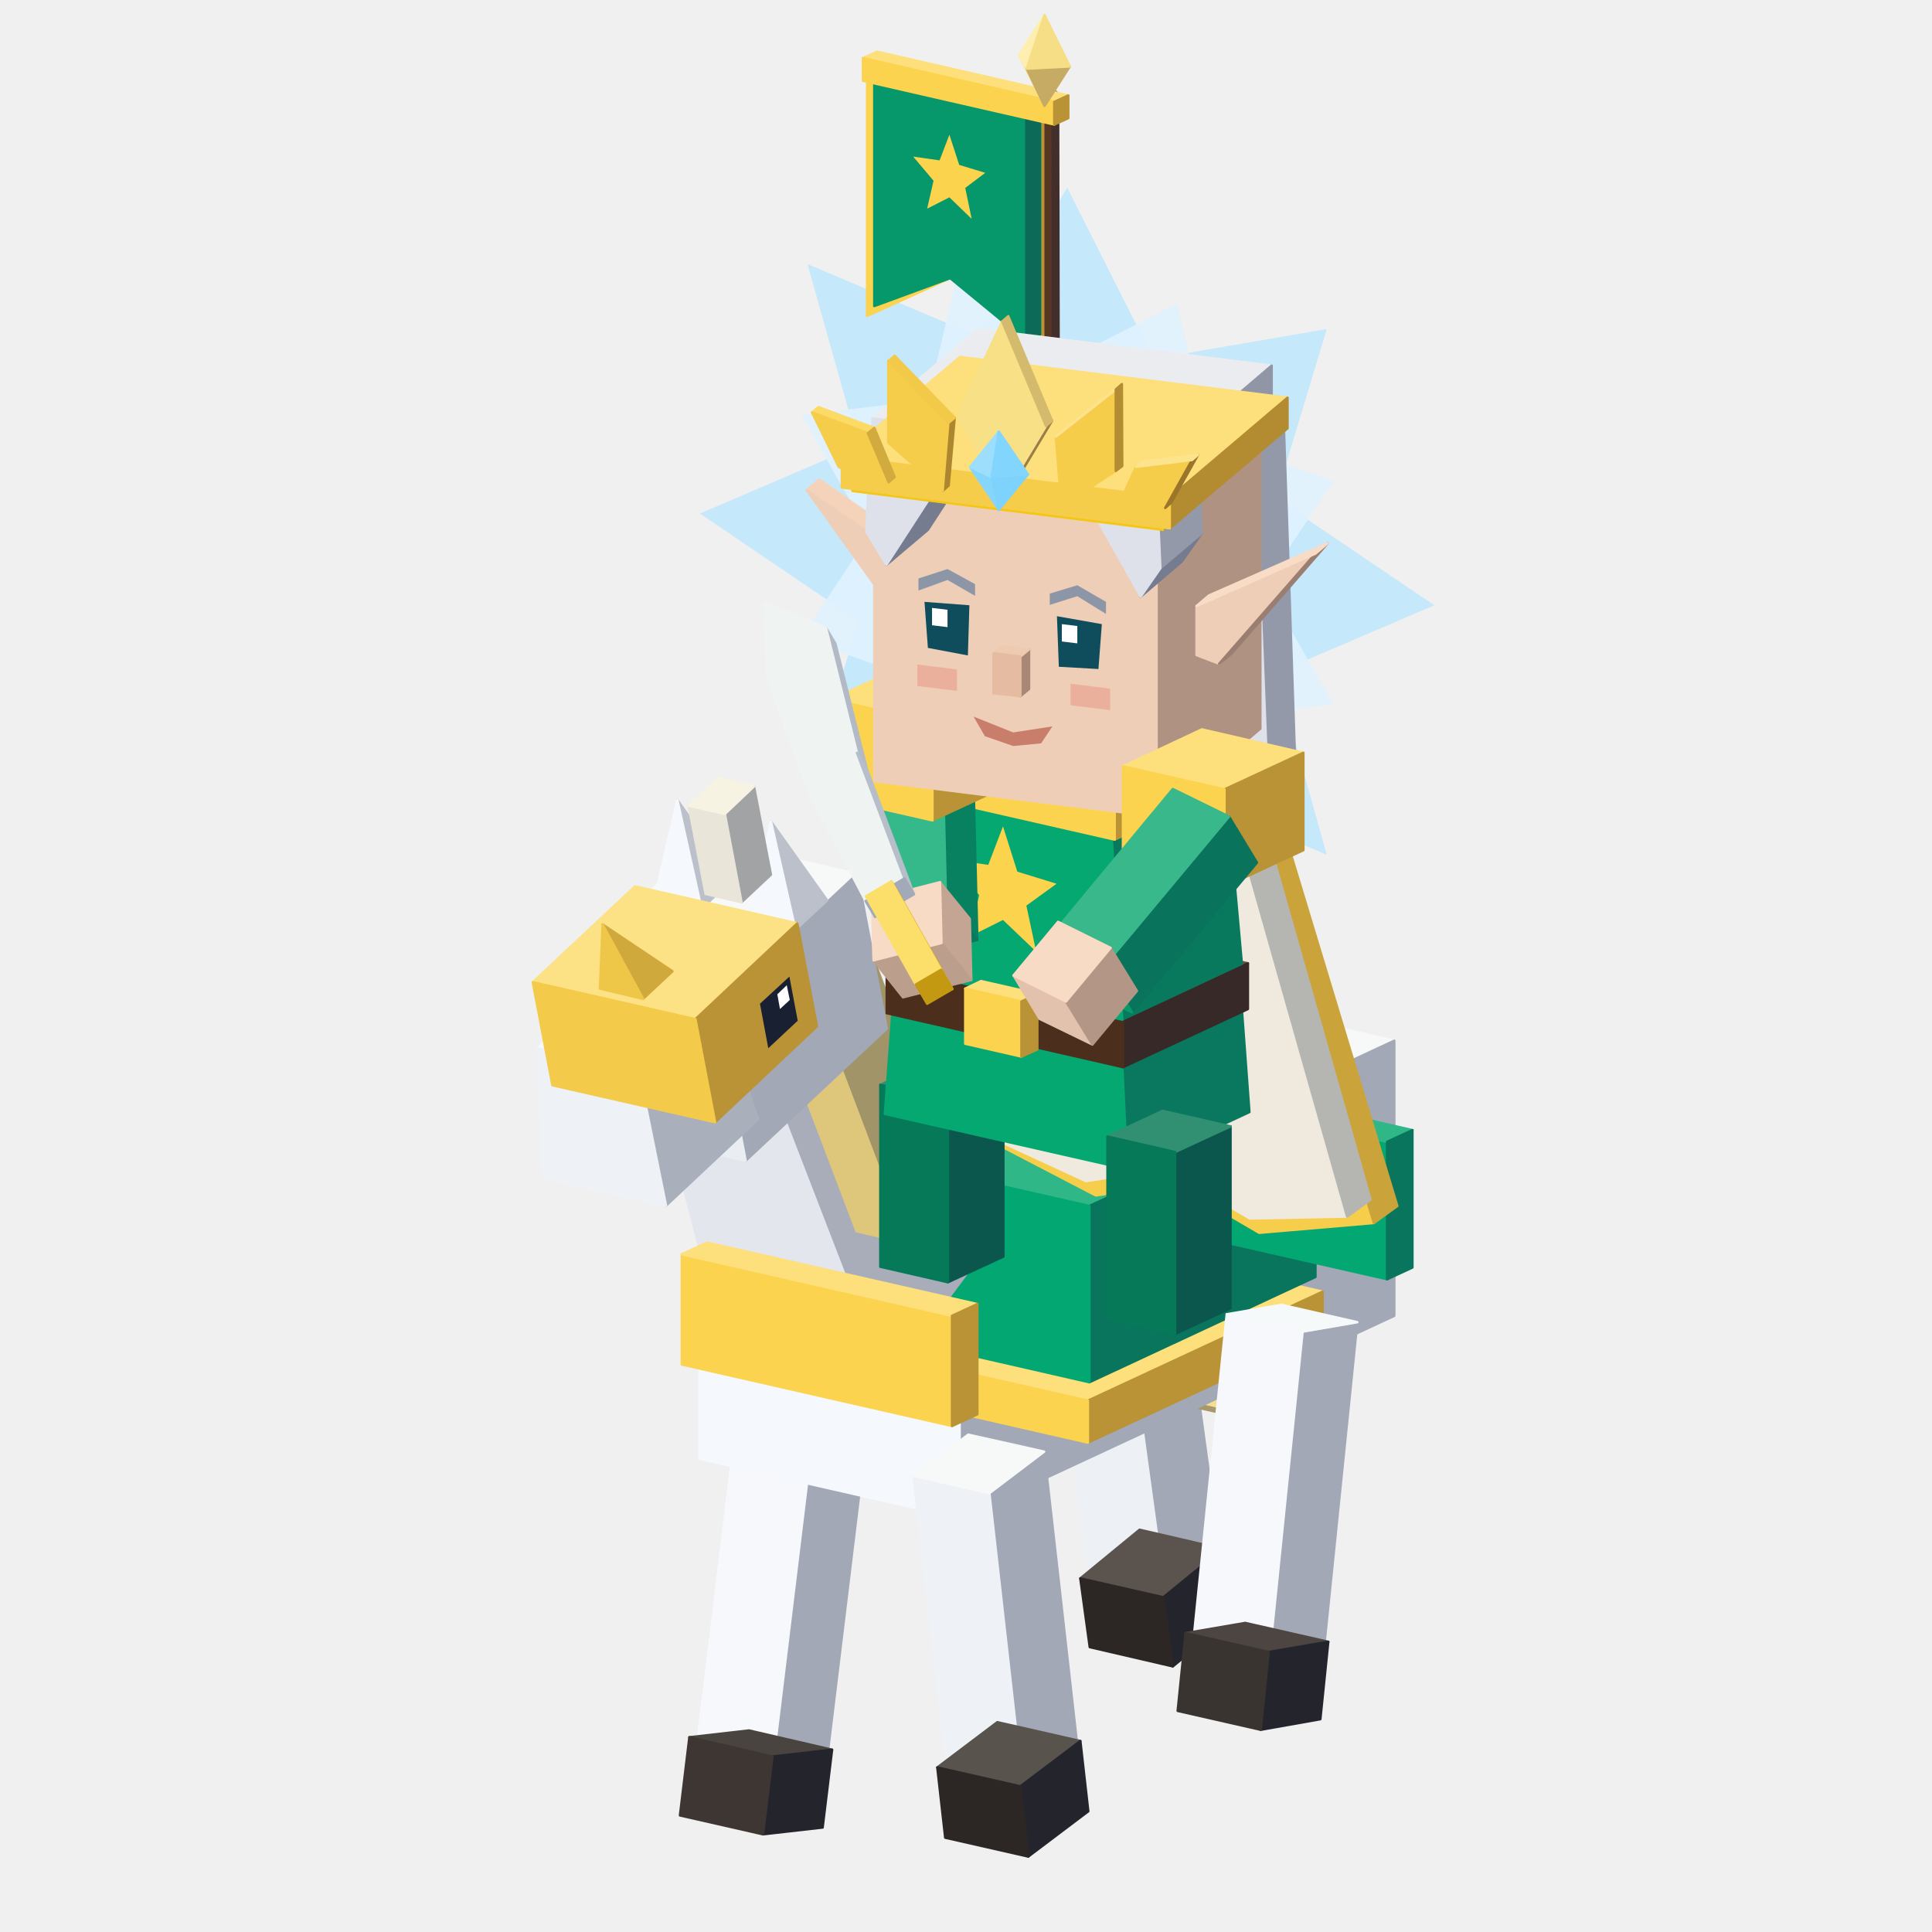
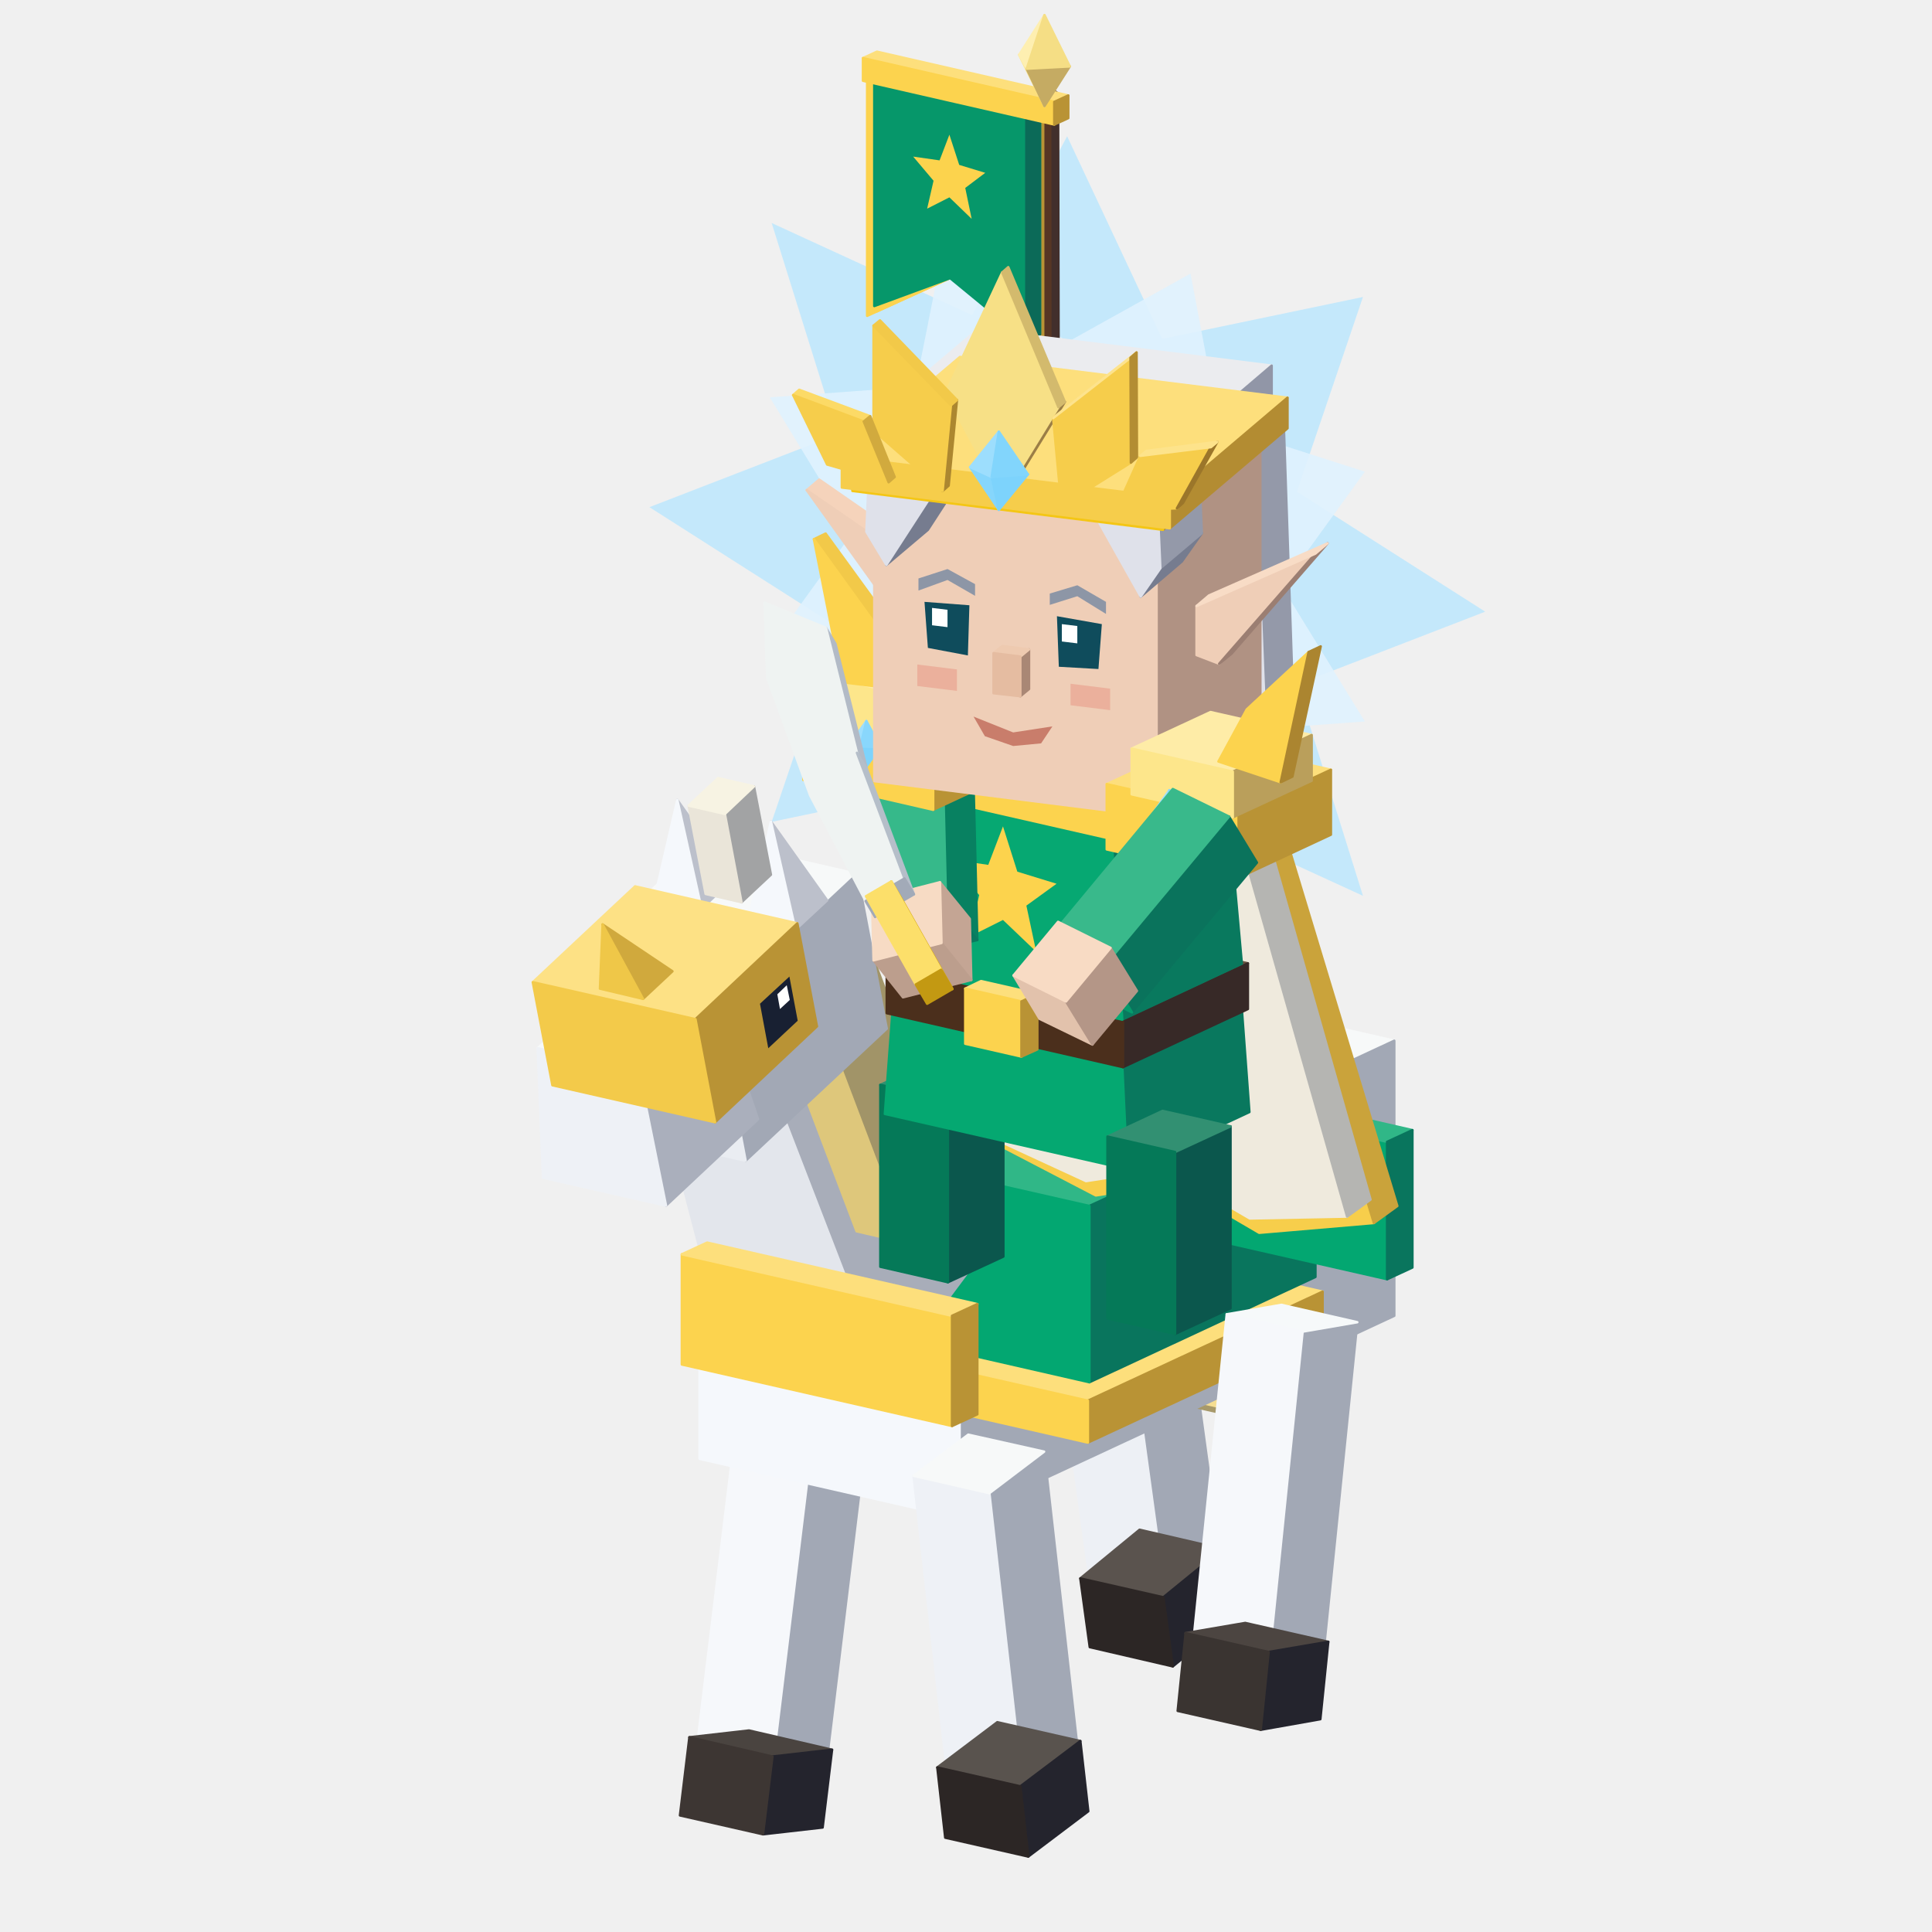
<svg xmlns="http://www.w3.org/2000/svg" width="512" height="512" viewBox="0 0 512 512" data-sprite="elves_rider_veteran">
-   <polygon points="282.8,49.7 259.9,89.4 214.0,70.0 227.5,118.1 185.5,136.1 227.5,164.6 214.0,209.3 259.9,201.4 282.8,246.8 305.7,207.2 351.6,226.5 338.1,178.4 380.1,160.4 338.1,132.0 351.6,87.2 305.7,95.1" fill="#bae6fd" fill-opacity="0.8" />
-   <polygon points="253.6,73.2 245.8,106.1 212.3,109.9 230.4,141.7 212.3,169.0 245.8,181.2 253.6,216.0 282.8,201.3 312.0,223.3 319.9,190.4 353.4,186.7 335.2,154.8 353.4,127.5 319.9,115.4 312.0,80.5 282.8,95.2" fill="#e0f2fe" fill-opacity="0.9" />
+   <polygon points="282.8,36.1 257.6,83.5 204.5,59.1 222.0,115.1 172.1,134.4 222.0,166.2 204.5,217.8 257.6,206.7 282.8,260.5 308.0,213.0 361.2,237.4 343.7,181.4 393.6,162.1 343.7,130.3 361.2,78.7 308.0,89.8" fill="#bae6fd" fill-opacity="0.82" />
+   <polygon points="250.2,64.3 242.6,102.5 204.0,105.3 225.9,141.2 204.0,171.5 242.6,184.0 250.2,224.0 282.8,205.9 315.5,232.2 323.1,194.0 361.7,191.2 339.7,155.4 361.7,125.0 323.1,112.6 315.5,72.5 282.8,90.7" fill="#e0f2fe" fill-opacity="0.92" />
  <polygon points="310.7,436.5 325.1,424.8 312.8,335.1 298.4,346.8" fill="#a2a8b5" stroke="#a2a8b5" stroke-width="0.65" stroke-linejoin="round" />
  <polygon points="290.6,431.9 310.7,436.5 298.4,346.8 278.3,342.3" fill="#edf0f5" stroke="#edf0f5" stroke-width="0.65" stroke-linejoin="round" />
  <polygon points="278.3,342.3 298.4,346.8 312.8,335.1 292.7,330.5" fill="#f7f9f9" stroke="#f7f9f9" stroke-width="0.65" stroke-linejoin="round" />
  <polygon points="286.3,418.3 308.3,423.3 324.0,410.5 302.0,405.4" fill="#5a534e" stroke="#5a534e" stroke-width="0.65" stroke-linejoin="round" />
  <polygon points="310.8,441.6 326.6,428.7 324.0,410.5 308.3,423.3" fill="#24242d" stroke="#24242d" stroke-width="0.65" stroke-linejoin="round" />
  <polygon points="288.8,436.5 310.8,441.6 308.3,423.3 286.3,418.3" fill="#2c2625" stroke="#2c2625" stroke-width="0.65" stroke-linejoin="round" />
  <polygon points="314.6,372.4 335.7,377.2 322.5,372.7 301.4,367.9" fill="#a7996a" stroke="#a7996a" stroke-width="0.65" stroke-linejoin="round" />
  <polygon points="322.5,372.7 335.7,377.2 352.4,287.4 343.9,284.6" fill="#a49669" stroke="#a49669" stroke-width="0.65" stroke-linejoin="round" />
  <polygon points="301.4,367.9 322.5,372.7 343.9,284.6 330.5,281.5" fill="#f5de92" stroke="#f5de92" stroke-width="0.65" stroke-linejoin="round" />
  <polygon points="203.1,481.5 217.5,479.8 229.8,378.7 215.4,380.4" fill="#a2a8b5" stroke="#a2a8b5" stroke-width="0.65" stroke-linejoin="round" />
  <polygon points="195.3,375.8 215.4,380.4 229.8,378.7 209.7,374.1" fill="#f6f9fa" stroke="#f6f9fa" stroke-width="0.65" stroke-linejoin="round" />
  <polygon points="183.0,476.9 203.1,481.5 215.4,380.4 195.3,375.8" fill="#f6f8fb" stroke="#f6f8fb" stroke-width="0.65" stroke-linejoin="round" />
  <polygon points="182.7,460.4 204.7,465.5 220.5,463.7 198.5,458.6" fill="#4a4440" stroke="#4a4440" stroke-width="0.65" stroke-linejoin="round" />
  <polygon points="202.2,486.1 218.0,484.3 220.5,463.7 204.7,465.5" fill="#24242d" stroke="#24242d" stroke-width="0.65" stroke-linejoin="round" />
  <polygon points="180.2,481.1 202.2,486.1 204.7,465.5 182.7,460.4" fill="#3d3633" stroke="#3d3633" stroke-width="0.65" stroke-linejoin="round" />
  <polygon points="185.4,313.7 254.3,329.4 369.5,275.8 300.6,260.1" fill="#f7f9f9" stroke="#f7f9f9" stroke-width="0.65" stroke-linejoin="round" />
  <polygon points="254.3,402.3 369.5,348.7 369.5,275.8 254.3,329.4" fill="#a2a8b5" stroke="#a2a8b5" stroke-width="0.65" stroke-linejoin="round" />
  <polygon points="185.4,386.6 254.3,402.3 254.3,329.4 185.4,313.7" fill="#f5f8fc" stroke="#f5f8fc" stroke-width="0.65" stroke-linejoin="round" />
  <polygon points="212.5,354.0 288.3,371.2 350.5,342.3 274.7,325.0" fill="#fddf7c" stroke="#fddf7c" stroke-width="0.65" stroke-linejoin="round" />
  <polygon points="288.3,382.3 350.5,353.4 350.5,342.3 288.3,371.2" fill="#b99335" stroke="#b99335" stroke-width="0.65" stroke-linejoin="round" />
  <polygon points="212.5,365.0 288.3,382.3 288.3,371.2 212.5,354.0" fill="#fcd34e" stroke="#fcd34e" stroke-width="0.65" stroke-linejoin="round" />
  <polygon points="214.3,302.7 288.7,319.6 348.6,291.8 274.3,274.8" fill="#30b787" stroke="#30b787" stroke-width="0.65" stroke-linejoin="round" />
  <polygon points="288.7,366.3 348.6,338.4 348.6,291.8 288.7,319.6" fill="#09755d" stroke="#09755d" stroke-width="0.65" stroke-linejoin="round" />
  <polygon points="214.3,349.3 288.7,366.3 288.7,319.6 214.3,302.7" fill="#03a771" stroke="#03a771" stroke-width="0.65" stroke-linejoin="round" />
  <polygon points="295.9,322.7 367.6,339.0 367.6,302.6 295.9,286.2" fill="#03a771" stroke="#03a771" stroke-width="0.65" stroke-linejoin="round" />
  <polygon points="295.9,286.2 367.6,302.6 374.3,299.5 302.6,283.1" fill="#30b787" stroke="#30b787" stroke-width="0.65" stroke-linejoin="round" />
  <polygon points="367.6,339.0 374.3,335.9 374.3,299.5 367.6,302.6" fill="#09755d" stroke="#09755d" stroke-width="0.65" stroke-linejoin="round" />
  <polygon points="234.8,366.2 263.2,328.1 225.1,252.9 202.7,283.1" fill="#a8adb9" stroke="#a8adb9" stroke-width="0.65" stroke-linejoin="round" />
  <polygon points="192.1,356.5 234.8,366.2 202.7,283.1 171.0,275.8" fill="#e3e6ec" stroke="#e3e6ec" stroke-width="0.65" stroke-linejoin="round" />
  <polygon points="171.0,275.8 202.7,283.1 225.1,252.9 193.4,245.7" fill="#f7f9f8" stroke="#f7f9f8" stroke-width="0.65" stroke-linejoin="round" />
  <polygon points="180.7,361.6 252.3,377.9 252.3,348.7 180.7,332.4" fill="#fcd34e" stroke="#fcd34e" stroke-width="0.65" stroke-linejoin="round" />
  <polygon points="180.7,332.4 252.3,348.7 259.0,345.6 187.4,329.3" fill="#fddf7c" stroke="#fddf7c" stroke-width="0.65" stroke-linejoin="round" />
  <polygon points="252.3,377.9 259.0,374.8 259.0,345.6 252.3,348.7" fill="#b99335" stroke="#b99335" stroke-width="0.65" stroke-linejoin="round" />
  <polygon points="240.4,329.4 253.4,311.9 228.9,247.3 215.9,264.7" fill="#a19468" stroke="#a19468" stroke-width="0.65" stroke-linejoin="round" />
  <polygon points="227.0,326.3 240.4,329.4 215.9,264.7 202.5,261.7" fill="#dec77b" stroke="#dec77b" stroke-width="0.65" stroke-linejoin="round" />
  <polygon points="202.5,261.7 215.9,264.7 228.9,247.3 215.5,244.2" fill="#f6e09a" stroke="#f6e09a" stroke-width="0.65" stroke-linejoin="round" />
  <polygon points="274.4,280.7 274.7,25.6 273.2,24.6 272.7,279.5" fill="#6f4f3a" stroke="#6f4f3a" stroke-width="0.65" stroke-linejoin="round" />
  <polygon points="280.9,279.8 280.4,24.8 278.3,25.7 278.5,280.9" fill="#422f2c" stroke="#422f2c" stroke-width="0.65" stroke-linejoin="round" />
  <polygon points="278.5,280.9 278.3,25.7 274.7,25.6 274.4,280.7" fill="#573624" stroke="#573624" stroke-width="0.65" stroke-linejoin="round" />
  <polygon points="280.4,24.8 278.9,23.7 275.3,23.6 273.2,24.6 274.7,25.6 278.3,25.7" fill="#7a5c47" stroke="#7a5c47" stroke-width="0.65" stroke-linejoin="round" />
  <polygon points="276.4,92.6 256.3,71.6 232.4,82.5 232.4,17.9 276.4,27.9" fill="#fcd34e" stroke="#fcd34e" stroke-width="0.65" stroke-linejoin="round" />
  <polygon points="273.8,29.2 229.8,19.1 229.8,83.7 253.7,72.8 273.8,93.8" fill="#fcd34e" stroke="#fcd34e" stroke-width="0.65" stroke-linejoin="round" />
  <polygon points="273.8,29.2 276.4,27.9 232.4,17.9 229.8,19.1" fill="#fddf7c" stroke="#fddf7c" stroke-width="0.65" stroke-linejoin="round" />
  <polygon points="273.8,93.8 276.4,92.6 276.4,27.9 273.8,29.2" fill="#b99335" stroke="#b99335" stroke-width="0.65" stroke-linejoin="round" />
  <polygon points="275.6,88.6 255.5,72.0 235.3,79.4 235.3,19.1 275.6,28.3" fill="#06976a" stroke="#06976a" stroke-width="0.65" stroke-linejoin="round" />
  <polygon points="272.0,30.0 231.7,20.8 231.7,81.1 251.8,73.7 272.0,90.3" fill="#06976a" stroke="#06976a" stroke-width="0.65" stroke-linejoin="round" />
  <polygon points="272.0,30.0 275.6,28.3 235.3,19.1 231.7,20.8" fill="#33a981" stroke="#33a981" stroke-width="0.65" stroke-linejoin="round" />
  <polygon points="272.0,90.3 275.6,88.6 275.6,28.3 272.0,30.0" fill="#0b6a58" stroke="#0b6a58" stroke-width="0.65" stroke-linejoin="round" />
  <polygon points="251.6,35.7 249.0,42.5 242.0,41.5 247.4,47.9 245.7,55.3 251.6,52.3 257.5,58.0 255.8,49.8 261.1,45.8 254.2,43.7" fill="#fcd34d" />
  <polygon points="228.7,15.4 279.4,27.0 283.1,25.3 232.4,13.7" fill="#fddf7c" stroke="#fddf7c" stroke-width="0.65" stroke-linejoin="round" />
  <polygon points="228.7,21.4 279.4,33.0 279.4,27.0 228.7,15.4" fill="#fcd34e" stroke="#fcd34e" stroke-width="0.65" stroke-linejoin="round" />
  <polygon points="279.4,33.0 283.1,31.3 283.1,25.3 279.4,27.0" fill="#b99335" stroke="#b99335" stroke-width="0.65" stroke-linejoin="round" />
  <polygon points="276.8,28.1 272.1,18.2 270.1,14.5" fill="#fae388" stroke="#fae388" stroke-width="0.65" stroke-linejoin="round" />
  <polygon points="276.8,4.0 270.1,14.5 272.1,18.2" fill="#feefb1" stroke="#feefb1" stroke-width="0.65" stroke-linejoin="round" />
  <polygon points="276.8,28.1 283.5,17.6 272.1,18.2" fill="#c5ab63" stroke="#c5ab63" stroke-width="0.65" stroke-linejoin="round" />
  <polygon points="276.8,4.0 272.1,18.2 283.5,17.6" fill="#f5de85" stroke="#f5de85" stroke-width="0.65" stroke-linejoin="round" />
  <polygon points="258.1,300.0 290.4,316.8 311.3,313.6 333.7,326.7 364.1,324.1 326.8,200.8 271.8,188.2" fill="#f7ce4b" stroke="#f7ce4b" stroke-width="0.65" stroke-linejoin="round" />
  <polygon points="364.1,324.1 370.3,319.6 333.0,196.3 326.8,200.8" fill="#caa33b" stroke="#caa33b" stroke-width="0.65" stroke-linejoin="round" />
  <polygon points="326.8,200.8 333.0,196.3 277.9,183.8 271.8,188.2" fill="#fde182" stroke="#fde182" stroke-width="0.65" stroke-linejoin="round" />
  <polygon points="260.7,300.5 287.8,313.0 308.7,309.8 331.2,322.9 357.0,322.4 322.8,201.9 271.6,190.2" fill="#efeadd" stroke="#efeadd" stroke-width="0.65" stroke-linejoin="round" />
  <polygon points="357.0,322.4 363.2,317.9 329.0,197.4 322.8,201.9" fill="#b5b5b2" stroke="#b5b5b2" stroke-width="0.65" stroke-linejoin="round" />
  <polygon points="322.8,201.9 329.0,197.4 277.8,185.7 271.6,190.2" fill="#f7f2e3" stroke="#f7f2e3" stroke-width="0.65" stroke-linejoin="round" />
  <polygon points="149.7,257.5 189.8,266.6 227.2,231.6 187.0,222.4" fill="#f7f9f9" stroke="#f7f9f9" stroke-width="0.65" stroke-linejoin="round" />
  <polygon points="197.6,307.6 235.0,272.6 227.2,231.6 189.8,266.6" fill="#a2a8b5" stroke="#a2a8b5" stroke-width="0.65" stroke-linejoin="round" />
  <polygon points="157.4,298.5 197.6,307.6 189.8,266.6 149.7,257.5" fill="#eaedf2" stroke="#eaedf2" stroke-width="0.65" stroke-linejoin="round" />
  <polygon points="176.5,319.5 200.9,296.6 189.9,264.5 169.3,283.9" fill="#aaafbc" stroke="#aaafbc" stroke-width="0.65" stroke-linejoin="round" />
  <polygon points="142.5,277.8 169.3,283.9 189.9,264.5 163.1,258.4" fill="#f7f9f9" stroke="#f7f9f9" stroke-width="0.65" stroke-linejoin="round" />
  <polygon points="143.9,312.1 176.5,319.5 169.3,283.9 142.5,277.8" fill="#eef1f6" stroke="#eef1f6" stroke-width="0.65" stroke-linejoin="round" />
  <polygon points="185.9,240.8 194.3,232.9 179.5,212.0" fill="#bcc0cb" stroke="#bcc0cb" stroke-width="0.65" stroke-linejoin="round" />
  <polygon points="173.5,237.9 185.9,240.8 179.5,212.0" fill="#f5f8fc" stroke="#f5f8fc" stroke-width="0.65" stroke-linejoin="round" />
  <polygon points="210.8,246.4 219.2,238.6 204.3,217.7" fill="#bcc0cb" stroke="#bcc0cb" stroke-width="0.65" stroke-linejoin="round" />
  <polygon points="198.4,243.6 210.8,246.4 204.3,217.7" fill="#f5f8fc" stroke="#f5f8fc" stroke-width="0.65" stroke-linejoin="round" />
  <polygon points="141.2,260.3 184.3,270.1 211.3,244.7 168.3,234.9" fill="#fde185" stroke="#fde185" stroke-width="0.65" stroke-linejoin="round" />
  <polygon points="189.5,297.4 216.5,272.0 211.3,244.7 184.3,270.1" fill="#b99335" stroke="#b99335" stroke-width="0.65" stroke-linejoin="round" />
  <polygon points="146.4,287.6 189.5,297.4 184.3,270.1 141.2,260.3" fill="#f3ca4a" stroke="#f3ca4a" stroke-width="0.65" stroke-linejoin="round" />
  <polygon points="196.5,239.1 204.3,231.8 199.8,208.4 192.1,215.7" fill="#a2a3a4" stroke="#a2a3a4" stroke-width="0.65" stroke-linejoin="round" />
  <polygon points="187.0,236.9 196.5,239.1 192.1,215.7 182.5,213.5" fill="#eae5d9" stroke="#eae5d9" stroke-width="0.65" stroke-linejoin="round" />
  <polygon points="182.5,213.5 192.1,215.7 199.8,208.4 190.3,206.2" fill="#f7f3e3" stroke="#f7f3e3" stroke-width="0.65" stroke-linejoin="round" />
  <polygon points="170.4,264.7 178.2,257.4 159.7,245.0" fill="#d0a93d" stroke="#d0a93d" stroke-width="0.65" stroke-linejoin="round" />
  <polygon points="159.0,262.0 170.4,264.7 159.7,245.0" fill="#efc748" stroke="#efc748" stroke-width="0.65" stroke-linejoin="round" />
  <polygon points="211.4,270.5 203.6,277.8 201.4,266.0 209.2,258.8" fill="#182032" />
  <polygon points="209.3,265.0 206.7,267.4 206.0,263.5 208.5,261.1" fill="#ffffff" />
  <polygon points="334.9,453.7 349.4,451.2 359.7,350.4 345.2,352.9" fill="#a2a8b5" stroke="#a2a8b5" stroke-width="0.65" stroke-linejoin="round" />
  <polygon points="325.1,348.3 345.2,352.9 359.7,350.4 339.6,345.8" fill="#f6f9fa" stroke="#f6f9fa" stroke-width="0.65" stroke-linejoin="round" />
  <polygon points="314.8,449.2 334.9,453.7 345.2,352.9 325.1,348.3" fill="#f6f8fb" stroke="#f6f8fb" stroke-width="0.65" stroke-linejoin="round" />
  <polygon points="314.2,432.8 336.2,437.8 352.0,435.1 330.0,430.1" fill="#4c4541" stroke="#4c4541" stroke-width="0.65" stroke-linejoin="round" />
  <polygon points="334.1,458.4 349.9,455.6 352.0,435.1 336.2,437.8" fill="#24242d" stroke="#24242d" stroke-width="0.65" stroke-linejoin="round" />
  <polygon points="312.1,453.4 334.1,458.4 336.2,437.8 314.2,432.8" fill="#3a3431" stroke="#3a3431" stroke-width="0.65" stroke-linejoin="round" />
  <polygon points="272.5,487.0 287.0,476.0 276.7,384.7 262.2,395.7" fill="#a2a8b5" stroke="#a2a8b5" stroke-width="0.65" stroke-linejoin="round" />
  <polygon points="252.4,482.4 272.5,487.0 262.2,395.7 242.1,391.1" fill="#eef1f6" stroke="#eef1f6" stroke-width="0.65" stroke-linejoin="round" />
  <polygon points="242.1,391.1 262.2,395.7 276.7,384.7 256.6,380.2" fill="#f7f9f9" stroke="#f7f9f9" stroke-width="0.65" stroke-linejoin="round" />
  <polygon points="248.4,468.4 270.4,473.4 286.3,461.4 264.3,456.4" fill="#59534e" stroke="#59534e" stroke-width="0.65" stroke-linejoin="round" />
  <polygon points="272.5,492.0 288.4,480.0 286.3,461.4 270.4,473.4" fill="#24242d" stroke="#24242d" stroke-width="0.65" stroke-linejoin="round" />
  <polygon points="250.5,487.0 272.5,492.0 270.4,473.4 248.4,468.4" fill="#2c2625" stroke="#2c2625" stroke-width="0.65" stroke-linejoin="round" />
  <polygon points="251.2,339.8 265.9,333.0 265.9,284.7 251.2,291.5" fill="#0b574d" stroke="#0b574d" stroke-width="0.65" stroke-linejoin="round" />
  <polygon points="233.3,287.5 251.2,291.5 265.9,284.7 248.0,280.7" fill="#329072" stroke="#329072" stroke-width="0.65" stroke-linejoin="round" />
  <polygon points="233.3,335.7 251.2,339.8 251.2,291.5 233.3,287.5" fill="#057958" stroke="#057958" stroke-width="0.65" stroke-linejoin="round" />
  <polygon points="253.0,202.4 336.8,212.9 332.8,112.3 256.4,102.7" fill="#dfe1ea" stroke="#dfe1ea" stroke-width="0.65" stroke-linejoin="round" />
  <polygon points="336.8,212.9 343.4,207.3 340.0,106.2 332.8,112.3" fill="#9499a9" stroke="#9499a9" stroke-width="0.65" stroke-linejoin="round" />
  <polygon points="256.4,102.7 332.8,112.3 340.0,106.2 263.6,96.7" fill="#ebecef" stroke="#ebecef" stroke-width="0.65" stroke-linejoin="round" />
  <polygon points="236.5,268.4 297.4,282.2 329.1,267.5 268.3,253.6" fill="#30b787" stroke="#30b787" stroke-width="0.65" stroke-linejoin="round" />
  <polygon points="298.7,309.8 331.1,294.7 329.1,267.5 297.4,282.2" fill="#09785e" stroke="#09785e" stroke-width="0.65" stroke-linejoin="round" />
  <polygon points="234.5,295.2 298.7,309.8 297.4,282.2 236.5,268.4" fill="#05a871" stroke="#05a871" stroke-width="0.65" stroke-linejoin="round" />
  <polygon points="235.0,256.4 297.6,270.7 330.7,255.3 268.0,241.0" fill="#6b5441" stroke="#6b5441" stroke-width="0.65" stroke-linejoin="round" />
  <polygon points="297.6,282.8 330.7,267.4 330.7,255.3 297.6,270.7" fill="#372927" stroke="#372927" stroke-width="0.65" stroke-linejoin="round" />
  <polygon points="235.0,268.5 297.6,282.8 297.6,270.7 235.0,256.4" fill="#4b2f1c" stroke="#4b2f1c" stroke-width="0.65" stroke-linejoin="round" />
  <polygon points="241.8,199.4 294.0,211.4 323.9,197.5 271.6,185.6" fill="#30b787" stroke="#30b787" stroke-width="0.65" stroke-linejoin="round" />
  <polygon points="297.4,270.2 329.1,255.4 323.9,197.5 294.0,211.4" fill="#09795e" stroke="#09795e" stroke-width="0.65" stroke-linejoin="round" />
  <polygon points="236.5,256.3 297.4,270.2 294.0,211.4 241.8,199.4" fill="#06a872" stroke="#06a872" stroke-width="0.65" stroke-linejoin="round" />
  <polygon points="255.8,262.0 270.7,265.4 274.9,263.4 260.0,260.0" fill="#fddf7c" stroke="#fddf7c" stroke-width="0.65" stroke-linejoin="round" />
  <polygon points="255.8,276.6 270.7,280.0 270.7,265.4 255.8,262.0" fill="#fcd34e" stroke="#fcd34e" stroke-width="0.65" stroke-linejoin="round" />
  <polygon points="270.7,280.0 274.9,278.1 274.9,263.4 270.7,265.4" fill="#b99335" stroke="#b99335" stroke-width="0.65" stroke-linejoin="round" />
  <polygon points="265.8,219.0 261.9,229.2 251.6,227.7 259.5,237.2 257.0,248.2 265.8,243.8 274.6,252.2 272.0,240.0 280.0,234.2 269.6,231.0" fill="#fcd34d" />
  <polygon points="237.9,198.2 295.4,211.3 327.8,196.2 270.3,183.1" fill="#fddf7c" stroke="#fddf7c" stroke-width="0.65" stroke-linejoin="round" />
  <polygon points="295.4,222.5 327.8,207.4 327.8,196.2 295.4,211.3" fill="#b99335" stroke="#b99335" stroke-width="0.65" stroke-linejoin="round" />
  <polygon points="237.9,209.4 295.4,222.5 295.4,211.3 237.9,198.2" fill="#fcd34e" stroke="#fcd34e" stroke-width="0.65" stroke-linejoin="round" />
  <polygon points="250.7,238.7 259.0,249.1 257.9,203.9 249.6,193.5" fill="#088161" stroke="#088161" stroke-width="0.65" stroke-linejoin="round" />
  <polygon points="231.4,243.6 250.7,238.7 249.6,193.5 230.3,198.4" fill="#36b98a" stroke="#36b98a" stroke-width="0.65" stroke-linejoin="round" />
  <polygon points="239.8,254.0 259.0,249.1 250.7,238.7 231.4,243.6" fill="#097a5f" stroke="#097a5f" stroke-width="0.65" stroke-linejoin="round" />
-   <polygon points="220.3,185.4 247.1,191.5 268.0,181.8 241.2,175.7" fill="#fddf7c" stroke="#fddf7c" stroke-width="0.65" stroke-linejoin="round" />
-   <polygon points="247.1,217.4 268.0,207.7 268.0,181.8 247.1,191.5" fill="#b99335" stroke="#b99335" stroke-width="0.65" stroke-linejoin="round" />
-   <polygon points="220.3,211.3 247.1,217.4 247.1,191.5 220.3,185.4" fill="#fcd34e" stroke="#fcd34e" stroke-width="0.65" stroke-linejoin="round" />
+   <polygon points="212.9,189.5 247.3,197.3 272.4,185.7 238.0,177.8" fill="#fddf7c" stroke="#fddf7c" stroke-width="0.65" stroke-linejoin="round" />
+   <polygon points="247.3,214.6 272.4,202.9 272.4,185.7 247.3,197.3" fill="#b99335" stroke="#b99335" stroke-width="0.65" stroke-linejoin="round" />
+   <polygon points="212.9,206.7 247.3,214.6 247.3,197.3 212.9,189.5" fill="#fcd34e" stroke="#fcd34e" stroke-width="0.65" stroke-linejoin="round" />
+   <polygon points="218.0,179.7 244.9,185.9 265.8,176.1 238.9,170.0" fill="#feeca7" stroke="#feeca7" stroke-width="0.65" stroke-linejoin="round" />
+   <polygon points="244.9,197.9 265.8,188.2 265.8,176.1 244.9,185.9" fill="#ba9f5b" stroke="#ba9f5b" stroke-width="0.65" stroke-linejoin="round" />
+   <polygon points="218.0,191.8 244.9,197.9 244.9,185.9 218.0,179.7" fill="#fde68b" stroke="#fde68b" stroke-width="0.65" stroke-linejoin="round" />
+   <polygon points="232.1,165.6 235.3,164.1 218.8,141.4 215.7,142.9" fill="#f2c949" stroke="#f2c949" stroke-width="0.65" stroke-linejoin="round" />
+   <polygon points="232.1,165.6 215.7,142.9 223.2,180.8 239.6,182.8" fill="#fcd34e" stroke="#fcd34e" stroke-width="0.65" stroke-linejoin="round" />
+   <polygon points="239.6,182.8 242.7,181.3 235.3,164.1 232.1,165.6" fill="#dfb743" stroke="#dfb743" stroke-width="0.65" stroke-linejoin="round" />
+   <polygon points="229.6,203.1 228.0,197.8 225.9,196.3" fill="#8ad7fc" stroke="#8ad7fc" stroke-width="0.65" stroke-linejoin="round" />
+   <polygon points="229.6,191.1 225.9,196.3 228.0,197.8" fill="#9fdffd" stroke="#9fdffd" stroke-width="0.65" stroke-linejoin="round" />
+   <polygon points="229.6,203.1 233.3,198.0 228.0,197.8" fill="#7dd3fc" stroke="#7dd3fc" stroke-width="0.65" stroke-linejoin="round" />
+   <polygon points="229.6,191.1 228.0,197.8 233.3,198.0" fill="#89d7fc" stroke="#89d7fc" stroke-width="0.65" stroke-linejoin="round" />
  <polygon points="245.3,151.6 248.5,148.9 217.1,127.1 213.8,129.9" fill="#f5d3bb" stroke="#f5d3bb" stroke-width="0.65" stroke-linejoin="round" />
  <polygon points="245.3,164.6 248.5,161.8 248.5,148.9 245.3,151.6" fill="#b09283" stroke="#b09283" stroke-width="0.65" stroke-linejoin="round" />
  <polygon points="245.3,151.6 213.8,129.9 239.3,165.5 245.3,164.6" fill="#efceb7" stroke="#efceb7" stroke-width="0.65" stroke-linejoin="round" />
  <polygon points="306.5,216.4 334.0,193.1 334.0,112.2 306.5,135.4" fill="#b09283" stroke="#b09283" stroke-width="0.65" stroke-linejoin="round" />
  <polygon points="231.7,126.1 306.5,135.4 334.0,112.2 259.1,102.8" fill="#f7dac3" stroke="#f7dac3" stroke-width="0.65" stroke-linejoin="round" />
  <polygon points="231.7,207.0 306.5,216.4 306.5,135.4 231.7,126.1" fill="#efceb7" stroke="#efceb7" stroke-width="0.65" stroke-linejoin="round" />
  <polygon points="317.1,173.6 323.1,175.9 348.6,146.7 317.1,160.6" fill="#efceb7" stroke="#efceb7" stroke-width="0.65" stroke-linejoin="round" />
  <polygon points="323.1,175.9 326.4,173.2 351.8,144.0 348.6,146.7" fill="#9b7e72" stroke="#9b7e72" stroke-width="0.65" stroke-linejoin="round" />
  <polygon points="348.6,146.7 351.8,144.0 320.4,157.8 317.1,160.6" fill="#f8dcc6" stroke="#f8dcc6" stroke-width="0.65" stroke-linejoin="round" />
  <polygon points="243.1,181.8 253.6,183.1 253.6,177.4 243.1,176.1" fill="#ebb09c" />
  <polygon points="245.0,159.5 256.9,160.4 256.5,173.7 245.9,171.7" fill="#0f4c5c" />
  <polygon points="283.7,186.9 294.2,188.2 294.2,182.5 283.7,181.2" fill="#ebb09c" />
  <polygon points="280.1,163.3 292.0,165.4 291.1,177.3 280.6,176.7" fill="#0f4c5c" />
  <polygon points="258.0,189.9 268.5,194.1 278.9,192.5 275.9,197.0 268.5,197.7 261.0,195.1" fill="#c97d6b" />
  <polygon points="247.0,165.7 251.1,166.2 251.1,161.6 247.0,161.1" fill="#ffffff" />
  <polygon points="243.4,156.5 251.1,153.7 258.4,157.9 258.4,154.8 251.1,150.8 243.4,153.3" fill="#8d96a6" />
  <polygon points="281.4,170.0 285.5,170.5 285.5,165.9 281.4,165.4" fill="#ffffff" />
  <polygon points="278.2,160.3 285.5,158.0 293.1,162.7 293.1,159.5 285.5,155.1 278.2,157.3" fill="#8d96a6" />
  <polygon points="234.9,149.7 245.9,140.4 261.6,116.2 250.6,125.5" fill="#767c8f" stroke="#767c8f" stroke-width="0.65" stroke-linejoin="round" />
  <polygon points="250.6,125.5 261.6,116.2 241.4,113.7 230.4,123.0" fill="#ebecef" stroke="#ebecef" stroke-width="0.65" stroke-linejoin="round" />
  <polygon points="229.6,140.9 234.9,149.7 250.6,125.5 230.4,123.0" fill="#dfe1ea" stroke="#dfe1ea" stroke-width="0.65" stroke-linejoin="round" />
  <polygon points="302.3,158.1 313.2,148.8 318.5,141.3 307.5,150.6" fill="#767c8f" stroke="#767c8f" stroke-width="0.65" stroke-linejoin="round" />
  <polygon points="306.7,132.5 317.7,123.2 297.5,120.7 286.5,130.0" fill="#ebecef" stroke="#ebecef" stroke-width="0.65" stroke-linejoin="round" />
  <polygon points="307.5,150.6 318.5,141.3 317.7,123.2 306.7,132.5" fill="#9499a9" stroke="#9499a9" stroke-width="0.65" stroke-linejoin="round" />
  <polygon points="302.3,158.1 307.5,150.6 306.7,132.5 286.5,130.0" fill="#dfe1ea" stroke="#dfe1ea" stroke-width="0.65" stroke-linejoin="round" />
  <polygon points="270.4,184.5 272.7,182.6 272.7,172.1 270.4,174.0" fill="#a98775" stroke="#a98775" stroke-width="0.65" stroke-linejoin="round" />
  <polygon points="263.3,173.1 270.4,174.0 272.7,172.1 265.6,171.2" fill="#eecab0" stroke="#eecab0" stroke-width="0.65" stroke-linejoin="round" />
  <polygon points="263.3,183.7 270.4,184.5 270.4,174.0 263.3,173.1" fill="#e5bca1" stroke="#e5bca1" stroke-width="0.65" stroke-linejoin="round" />
  <polygon points="231.2,110.9 309.1,120.7 337.0,96.9 259.2,87.2" fill="#ebecef" stroke="#ebecef" stroke-width="0.65" stroke-linejoin="round" />
  <polygon points="309.1,138.5 337.0,114.7 337.0,96.9 309.1,120.7" fill="#9196a7" stroke="#9196a7" stroke-width="0.65" stroke-linejoin="round" />
  <polygon points="231.2,128.7 309.1,138.5 309.1,120.7 231.2,110.9" fill="#dfe1ea" stroke="#dfe1ea" stroke-width="0.65" stroke-linejoin="round" />
  <polygon points="225.9,122.9 308.2,133.1 337.8,108.0 255.5,97.7" fill="#fbda54" stroke="#fbda54" stroke-width="0.65" stroke-linejoin="round" />
  <polygon points="308.2,140.4 337.8,115.3 337.8,108.0 308.2,133.1" fill="#b18811" stroke="#b18811" stroke-width="0.65" stroke-linejoin="round" />
  <polygon points="225.9,130.1 308.2,140.4 308.2,133.1 225.9,122.9" fill="#f4c615" stroke="#f4c615" stroke-width="0.65" stroke-linejoin="round" />
  <polygon points="266.9,103.5 269.7,101.1 233.7,113.6 231.0,116.0" fill="#fcdf6b" stroke="#fcdf6b" stroke-width="0.65" stroke-linejoin="round" />
  <polygon points="266.9,103.5 231.0,116.0 253.5,132.6 266.9,128.6 280.4,136.0 302.8,124.9" fill="#f4c615" stroke="#f4c615" stroke-width="0.65" stroke-linejoin="round" />
  <polygon points="302.8,124.9 305.6,122.6 269.7,101.1 266.9,103.5" fill="#face1c" stroke="#face1c" stroke-width="0.65" stroke-linejoin="round" />
  <polygon points="266.4,134.4 264.4,126.6 259.6,124.1" fill="#21be8a" stroke="#21be8a" stroke-width="0.65" stroke-linejoin="round" />
  <polygon points="266.4,134.4 273.2,125.8 264.4,126.6" fill="#10b981" stroke="#10b981" stroke-width="0.65" stroke-linejoin="round" />
  <polygon points="266.4,115.5 259.6,124.1 264.4,126.6" fill="#4ecba2" stroke="#4ecba2" stroke-width="0.65" stroke-linejoin="round" />
  <polygon points="266.4,115.5 264.4,126.6 273.2,125.8" fill="#19bc86" stroke="#19bc86" stroke-width="0.65" stroke-linejoin="round" />
  <polygon points="223.1,121.1 310.0,131.9 341.2,105.4 254.4,94.6" fill="#fddf7c" stroke="#fddf7c" stroke-width="0.65" stroke-linejoin="round" />
  <polygon points="310.0,140.0 341.2,113.5 341.2,105.4 310.0,131.9" fill="#b38c32" stroke="#b38c32" stroke-width="0.65" stroke-linejoin="round" />
  <polygon points="223.1,129.2 310.0,140.0 310.0,131.9 223.1,121.1" fill="#f6cd4b" stroke="#f6cd4b" stroke-width="0.65" stroke-linejoin="round" />
-   <polygon points="265.6,132.2 267.2,130.9 278.8,111.5 277.2,112.9" fill="#9b7e46" stroke="#9b7e46" stroke-width="0.65" stroke-linejoin="round" />
-   <polygon points="265.6,132.2 277.2,112.9 265.6,85.2 253.9,110.0" fill="#f7e086" stroke="#f7e086" stroke-width="0.65" stroke-linejoin="round" />
-   <polygon points="277.2,112.9 278.8,111.5 267.2,83.8 265.6,85.2" fill="#d3ba6d" stroke="#d3ba6d" stroke-width="0.65" stroke-linejoin="round" />
-   <polygon points="249.8,130.1 251.4,128.7 253.0,110.7 251.3,112.1" fill="#ad8730" stroke="#ad8730" stroke-width="0.65" stroke-linejoin="round" />
-   <polygon points="249.8,130.1 251.3,112.1 235.4,95.7 235.4,117.3" fill="#f6cd4b" stroke="#f6cd4b" stroke-width="0.65" stroke-linejoin="round" />
-   <polygon points="251.3,112.1 253.0,110.7 237.1,94.3 235.4,95.7" fill="#f2c949" stroke="#f2c949" stroke-width="0.65" stroke-linejoin="round" />
-   <polygon points="281.3,134.1 295.7,124.8 295.7,103.2 279.8,115.7" fill="#f6cd4b" stroke="#f6cd4b" stroke-width="0.65" stroke-linejoin="round" />
-   <polygon points="295.7,103.2 297.3,101.8 281.4,114.3 279.8,115.7" fill="#fde38d" stroke="#fde38d" stroke-width="0.65" stroke-linejoin="round" />
-   <polygon points="295.7,124.8 297.4,123.5 297.3,101.8 295.7,103.2" fill="#b38d33" stroke="#b38d33" stroke-width="0.65" stroke-linejoin="round" />
-   <polygon points="230.0,114.8 231.7,113.4 216.9,107.9 215.2,109.3" fill="#fcda66" stroke="#fcda66" stroke-width="0.65" stroke-linejoin="round" />
-   <polygon points="235.5,127.8 230.0,114.8 215.2,109.3 222.3,123.8" fill="#f6cd4b" stroke="#f6cd4b" stroke-width="0.65" stroke-linejoin="round" />
-   <polygon points="235.5,127.8 237.1,126.4 231.7,113.4 230.0,114.8" fill="#d2ab3e" stroke="#d2ab3e" stroke-width="0.65" stroke-linejoin="round" />
-   <polygon points="295.7,135.3 308.8,134.6 315.9,121.9 301.1,123.7" fill="#f6cd4b" stroke="#f6cd4b" stroke-width="0.65" stroke-linejoin="round" />
-   <polygon points="308.8,134.6 310.4,133.2 317.5,120.5 315.9,121.9" fill="#9b762a" stroke="#9b762a" stroke-width="0.65" stroke-linejoin="round" />
-   <polygon points="315.9,121.9 317.5,120.5 302.7,122.3 301.1,123.7" fill="#fde38b" stroke="#fde38b" stroke-width="0.65" stroke-linejoin="round" />
+   <polygon points="265.6,132.2 267.2,130.9 282.2,106.5 280.5,107.9" fill="#9b7e46" stroke="#9b7e46" stroke-width="0.65" stroke-linejoin="round" />
+   <polygon points="265.6,132.2 280.5,107.9 265.6,72.2 250.6,104.2" fill="#f7e086" stroke="#f7e086" stroke-width="0.65" stroke-linejoin="round" />
+   <polygon points="280.5,107.9 282.2,106.5 267.2,70.8 265.6,72.2" fill="#d3ba6d" stroke="#d3ba6d" stroke-width="0.65" stroke-linejoin="round" />
+   <polygon points="249.8,130.1 251.4,128.7 253.6,106.0 252.0,107.4" fill="#ac8730" stroke="#ac8730" stroke-width="0.65" stroke-linejoin="round" />
+   <polygon points="249.8,130.1 252.0,107.4 231.5,86.3 231.5,114.1" fill="#f6cd4b" stroke="#f6cd4b" stroke-width="0.65" stroke-linejoin="round" />
+   <polygon points="252.0,107.4 253.6,106.0 233.2,84.9 231.5,86.3" fill="#f2c949" stroke="#f2c949" stroke-width="0.65" stroke-linejoin="round" />
+   <polygon points="281.3,134.1 299.7,122.6 299.6,94.8 279.1,110.8" fill="#f6cd4b" stroke="#f6cd4b" stroke-width="0.65" stroke-linejoin="round" />
+   <polygon points="299.6,94.8 301.2,93.4 280.8,109.4 279.1,110.8" fill="#fde38d" stroke="#fde38d" stroke-width="0.65" stroke-linejoin="round" />
+   <polygon points="299.7,122.6 301.3,121.2 301.2,93.4 299.6,94.8" fill="#b38d33" stroke="#b38d33" stroke-width="0.65" stroke-linejoin="round" />
+   <polygon points="228.9,111.7 230.6,110.3 211.8,103.3 210.2,104.7" fill="#fcda66" stroke="#fcda66" stroke-width="0.65" stroke-linejoin="round" />
+   <polygon points="235.5,127.8 228.9,111.7 210.2,104.7 219.2,123.1" fill="#f6cd4b" stroke="#f6cd4b" stroke-width="0.65" stroke-linejoin="round" />
+   <polygon points="235.5,127.8 237.1,126.4 230.6,110.3 228.9,111.7" fill="#d1aa3e" stroke="#d1aa3e" stroke-width="0.65" stroke-linejoin="round" />
+   <polygon points="295.7,135.3 311.9,134.7 320.9,118.5 302.2,120.8" fill="#f6cd4b" stroke="#f6cd4b" stroke-width="0.65" stroke-linejoin="round" />
+   <polygon points="311.9,134.7 313.5,133.3 322.6,117.1 320.9,118.5" fill="#9b762a" stroke="#9b762a" stroke-width="0.65" stroke-linejoin="round" />
+   <polygon points="320.9,118.5 322.6,117.1 303.8,119.5 302.2,120.8" fill="#fde38b" stroke="#fde38b" stroke-width="0.65" stroke-linejoin="round" />
  <polygon points="264.7,135.1 262.8,126.4 257.1,123.8" fill="#86d6fc" stroke="#86d6fc" stroke-width="0.65" stroke-linejoin="round" />
  <polygon points="264.7,135.1 272.4,125.7 262.8,126.4" fill="#7dd3fc" stroke="#7dd3fc" stroke-width="0.65" stroke-linejoin="round" />
  <polygon points="264.7,114.4 257.1,123.8 262.8,126.4" fill="#9ddefd" stroke="#9ddefd" stroke-width="0.65" stroke-linejoin="round" />
  <polygon points="264.7,114.4 262.8,126.4 272.4,125.7" fill="#82d5fc" stroke="#82d5fc" stroke-width="0.65" stroke-linejoin="round" />
-   <polygon points="297.6,203.1 324.5,209.2 345.4,199.5 318.5,193.3" fill="#fddf7c" stroke="#fddf7c" stroke-width="0.65" stroke-linejoin="round" />
-   <polygon points="324.5,235.0 345.4,225.3 345.4,199.5 324.5,209.2" fill="#b99335" stroke="#b99335" stroke-width="0.65" stroke-linejoin="round" />
-   <polygon points="297.6,228.9 324.5,235.0 324.5,209.2 297.6,203.1" fill="#fcd34e" stroke="#fcd34e" stroke-width="0.65" stroke-linejoin="round" />
+   <polygon points="293.3,207.8 327.6,215.6 352.7,204.0 318.4,196.2" fill="#fddf7c" stroke="#fddf7c" stroke-width="0.65" stroke-linejoin="round" />
+   <polygon points="327.6,232.9 352.7,221.2 352.7,204.0 327.6,215.6" fill="#b99335" stroke="#b99335" stroke-width="0.65" stroke-linejoin="round" />
+   <polygon points="293.3,225.1 327.6,232.9 327.6,215.6 293.3,207.8" fill="#fcd34e" stroke="#fcd34e" stroke-width="0.65" stroke-linejoin="round" />
+   <polygon points="299.9,198.4 326.7,204.5 347.6,194.8 320.8,188.7" fill="#feeca7" stroke="#feeca7" stroke-width="0.65" stroke-linejoin="round" />
+   <polygon points="326.7,216.6 347.6,206.9 347.6,194.8 326.7,204.5" fill="#ba9f5b" stroke="#ba9f5b" stroke-width="0.65" stroke-linejoin="round" />
+   <polygon points="299.9,210.5 326.7,216.6 326.7,204.5 299.9,198.4" fill="#fde68b" stroke="#fde68b" stroke-width="0.65" stroke-linejoin="round" />
+   <polygon points="322.9,201.8 339.4,207.3 346.8,172.8 330.4,188.0" fill="#fcd34e" stroke="#fcd34e" stroke-width="0.65" stroke-linejoin="round" />
+   <polygon points="339.4,207.3 342.5,205.8 350.0,171.3 346.8,172.8" fill="#ab8530" stroke="#ab8530" stroke-width="0.65" stroke-linejoin="round" />
+   <polygon points="309.9,221.5 308.4,216.2 306.2,214.6" fill="#8ad7fc" stroke="#8ad7fc" stroke-width="0.65" stroke-linejoin="round" />
+   <polygon points="309.9,209.4 306.2,214.6 308.4,216.2" fill="#9fdffd" stroke="#9fdffd" stroke-width="0.65" stroke-linejoin="round" />
+   <polygon points="309.9,221.5 313.7,216.3 308.4,216.2" fill="#7dd3fc" stroke="#7dd3fc" stroke-width="0.65" stroke-linejoin="round" />
+   <polygon points="309.9,209.4 308.4,216.2 313.7,216.3" fill="#89d7fc" stroke="#89d7fc" stroke-width="0.65" stroke-linejoin="round" />
  <polygon points="249.5,249.9 257.4,259.7 257.0,243.5 249.1,233.8" fill="#c4a594" stroke="#c4a594" stroke-width="0.65" stroke-linejoin="round" />
  <polygon points="239.3,264.3 257.4,259.7 249.5,249.9 231.5,254.5" fill="#bc9e8d" stroke="#bc9e8d" stroke-width="0.65" stroke-linejoin="round" />
  <polygon points="231.5,254.5 249.5,249.9 249.1,233.8 231.1,238.4" fill="#f7dbc4" stroke="#f7dbc4" stroke-width="0.65" stroke-linejoin="round" />
  <polygon points="292.6,256.1 300.0,268.3 333.1,228.6 325.7,216.4" fill="#0a735c" stroke="#0a735c" stroke-width="0.65" stroke-linejoin="round" />
  <polygon points="277.8,248.9 292.6,256.1 325.7,216.4 310.8,209.1" fill="#39b98b" stroke="#39b98b" stroke-width="0.65" stroke-linejoin="round" />
  <polygon points="285.2,261.0 300.0,268.3 292.6,256.1 277.8,248.9" fill="#049a6b" stroke="#049a6b" stroke-width="0.65" stroke-linejoin="round" />
  <polygon points="227.1,199.5 229.7,203.7 221.4,170.6 218.9,166.4" fill="#b2bac6" stroke="#b2bac6" stroke-width="0.65" stroke-linejoin="round" />
  <polygon points="229.4,238.8 239.7,232.8 227.1,199.5 218.9,166.4 202.6,159.7 203.3,179.6 214.7,210.8" fill="#eff3f2" stroke="#eff3f2" stroke-width="0.65" stroke-linejoin="round" />
  <polygon points="239.7,232.8 242.2,237.0 229.7,203.7 227.1,199.5" fill="#b5bec9" stroke="#b5bec9" stroke-width="0.65" stroke-linejoin="round" />
  <polygon points="229.4,238.8 231.9,243.0 242.2,237.0 239.7,232.8" fill="#a2aab8" stroke="#a2aab8" stroke-width="0.65" stroke-linejoin="round" />
  <polygon points="249.4,257.0 252.4,262.1 239.2,238.7 236.2,233.6" fill="#d6aa13" stroke="#d6aa13" stroke-width="0.65" stroke-linejoin="round" />
  <polygon points="242.7,260.9 249.4,257.0 236.2,233.6 229.5,237.5" fill="#fcdf6a" stroke="#fcdf6a" stroke-width="0.65" stroke-linejoin="round" />
  <polygon points="245.7,266.0 252.4,262.1 249.4,257.0 242.7,260.9" fill="#c39912" stroke="#c39912" stroke-width="0.65" stroke-linejoin="round" />
  <polygon points="275.5,270.0 289.5,276.8 282.5,265.4 268.6,258.5" fill="#e2c2ac" stroke="#e2c2ac" stroke-width="0.65" stroke-linejoin="round" />
  <polygon points="282.5,265.4 289.5,276.8 301.3,262.6 294.3,251.2" fill="#b49687" stroke="#b49687" stroke-width="0.65" stroke-linejoin="round" />
  <polygon points="268.6,258.5 282.5,265.4 294.3,251.2 280.4,244.3" fill="#f8dbc4" stroke="#f8dbc4" stroke-width="0.65" stroke-linejoin="round" />
  <polygon points="311.4,353.5 326.1,346.7 326.1,298.5 311.4,305.3" fill="#0b574d" stroke="#0b574d" stroke-width="0.65" stroke-linejoin="round" />
  <polygon points="293.5,301.2 311.4,305.3 326.1,298.5 308.1,294.4" fill="#329072" stroke="#329072" stroke-width="0.65" stroke-linejoin="round" />
  <polygon points="293.5,349.4 311.4,353.5 311.4,305.3 293.5,301.2" fill="#057958" stroke="#057958" stroke-width="0.65" stroke-linejoin="round" />
</svg>
